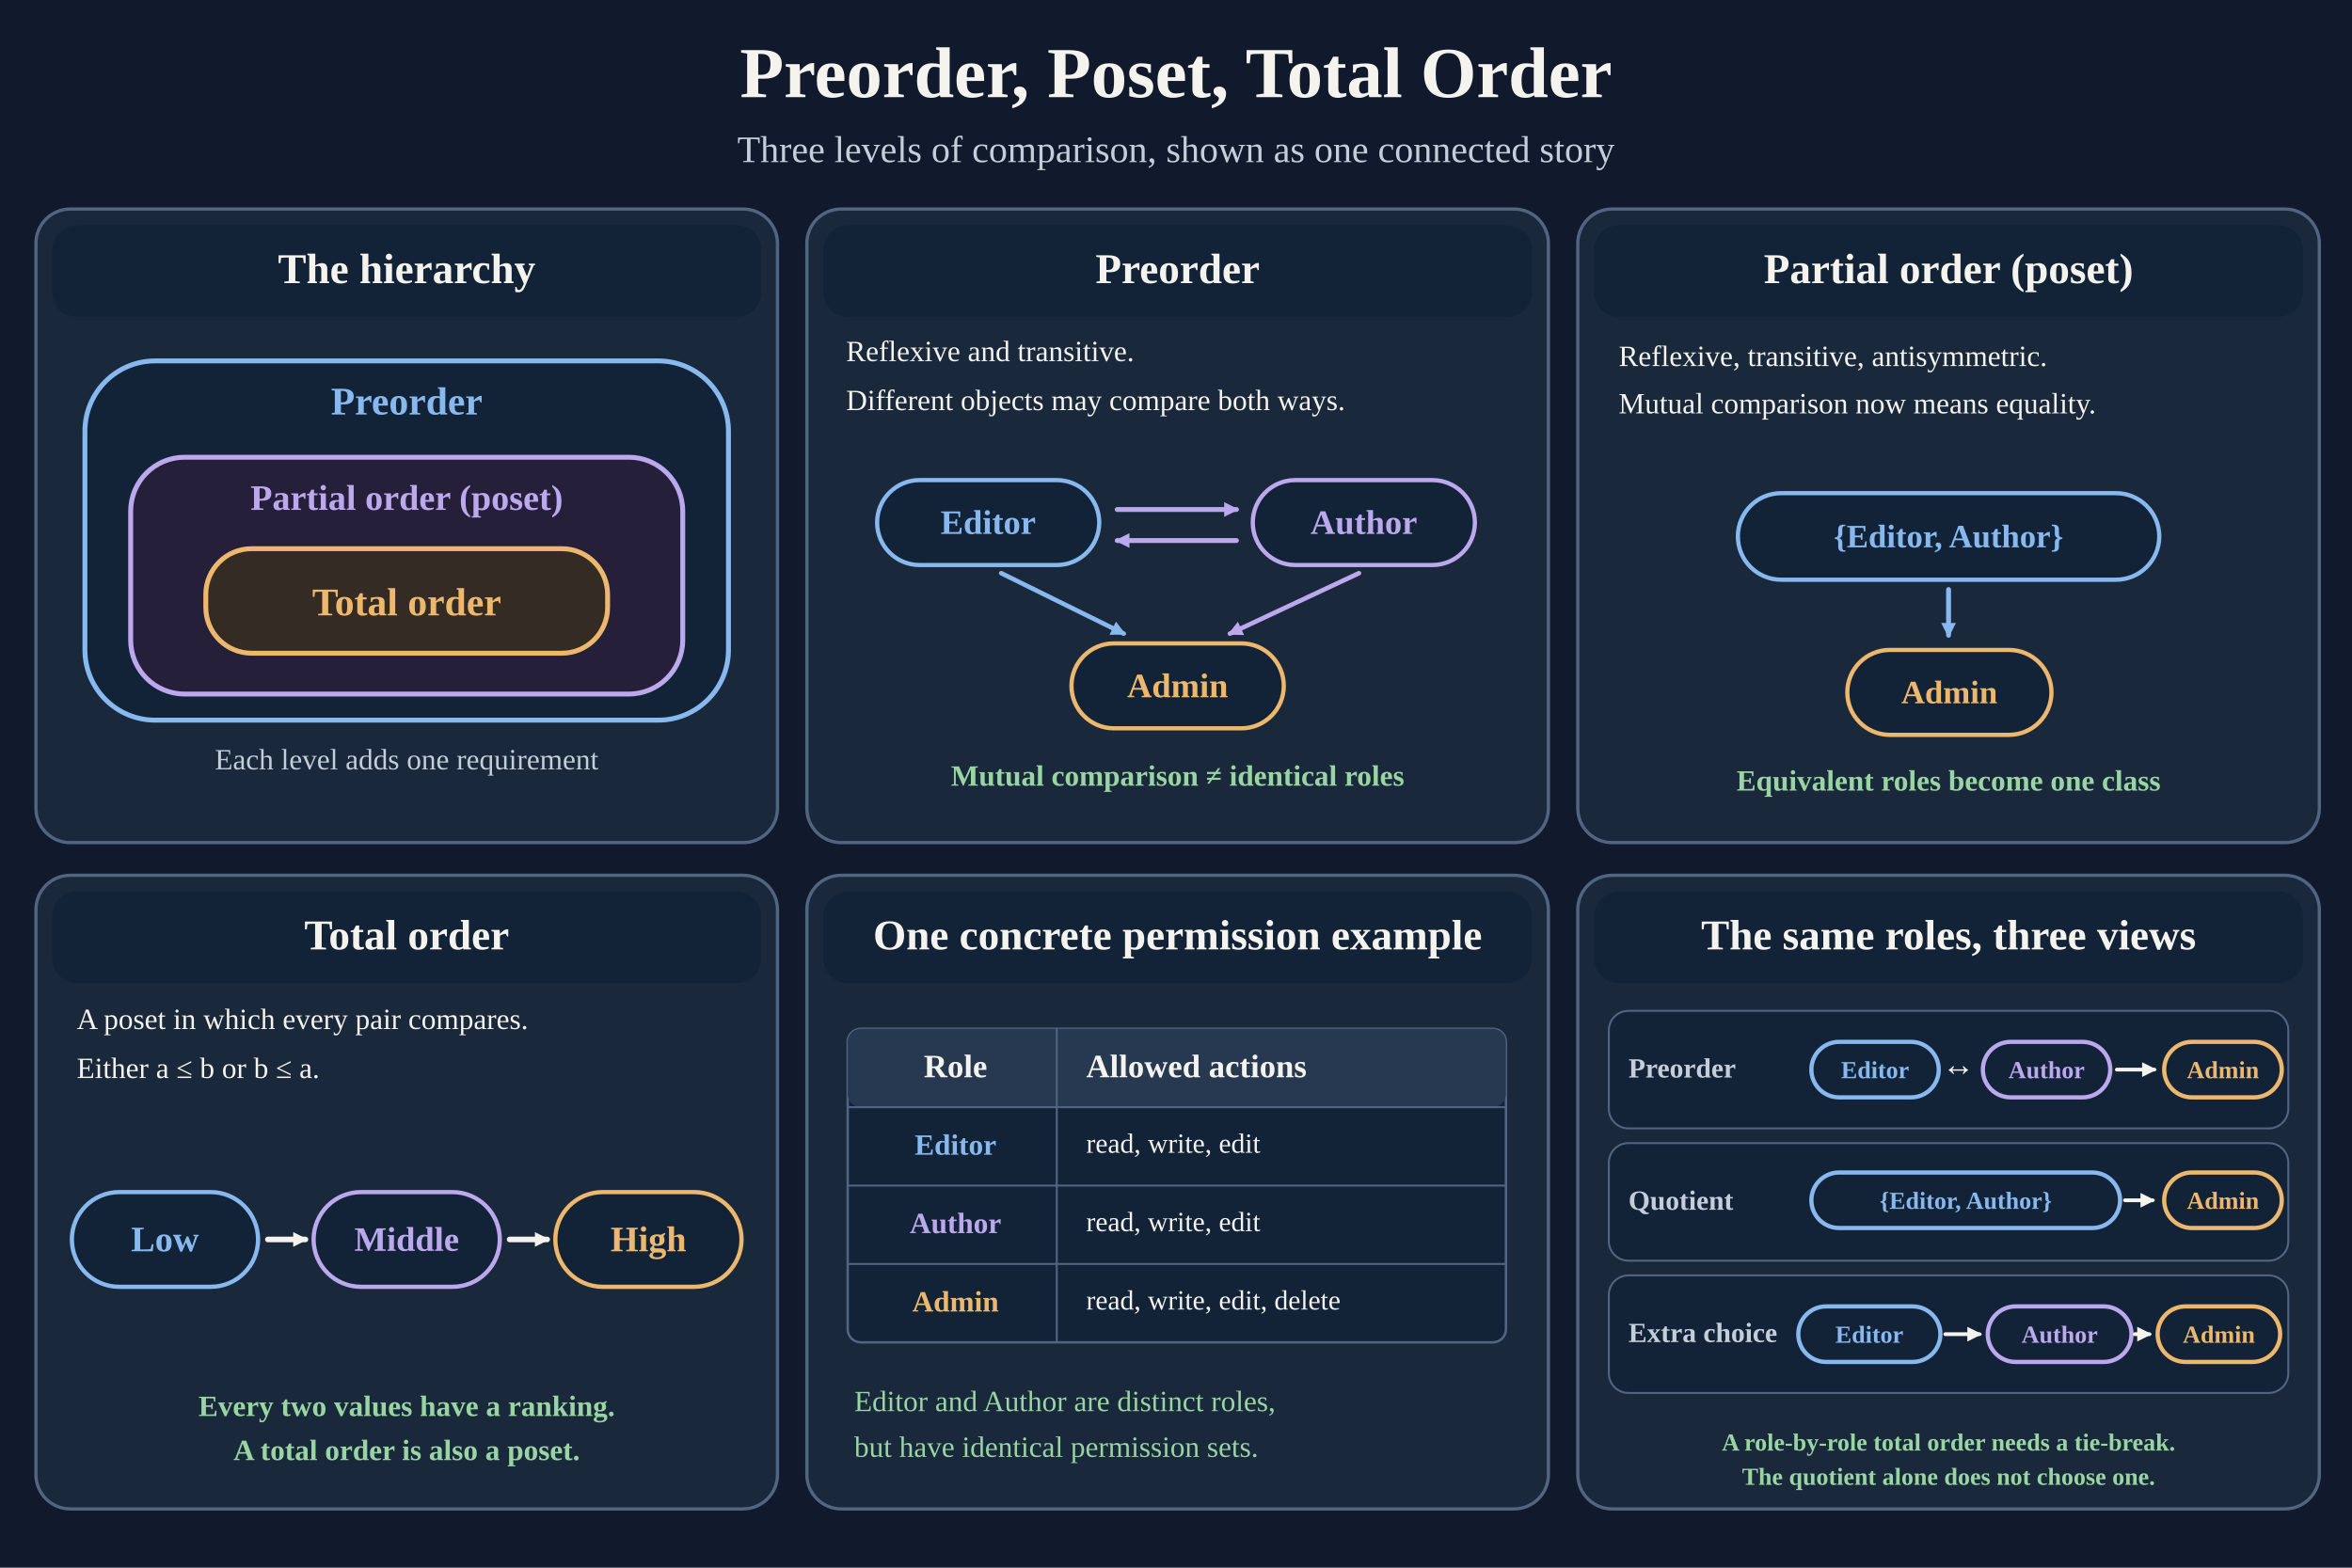
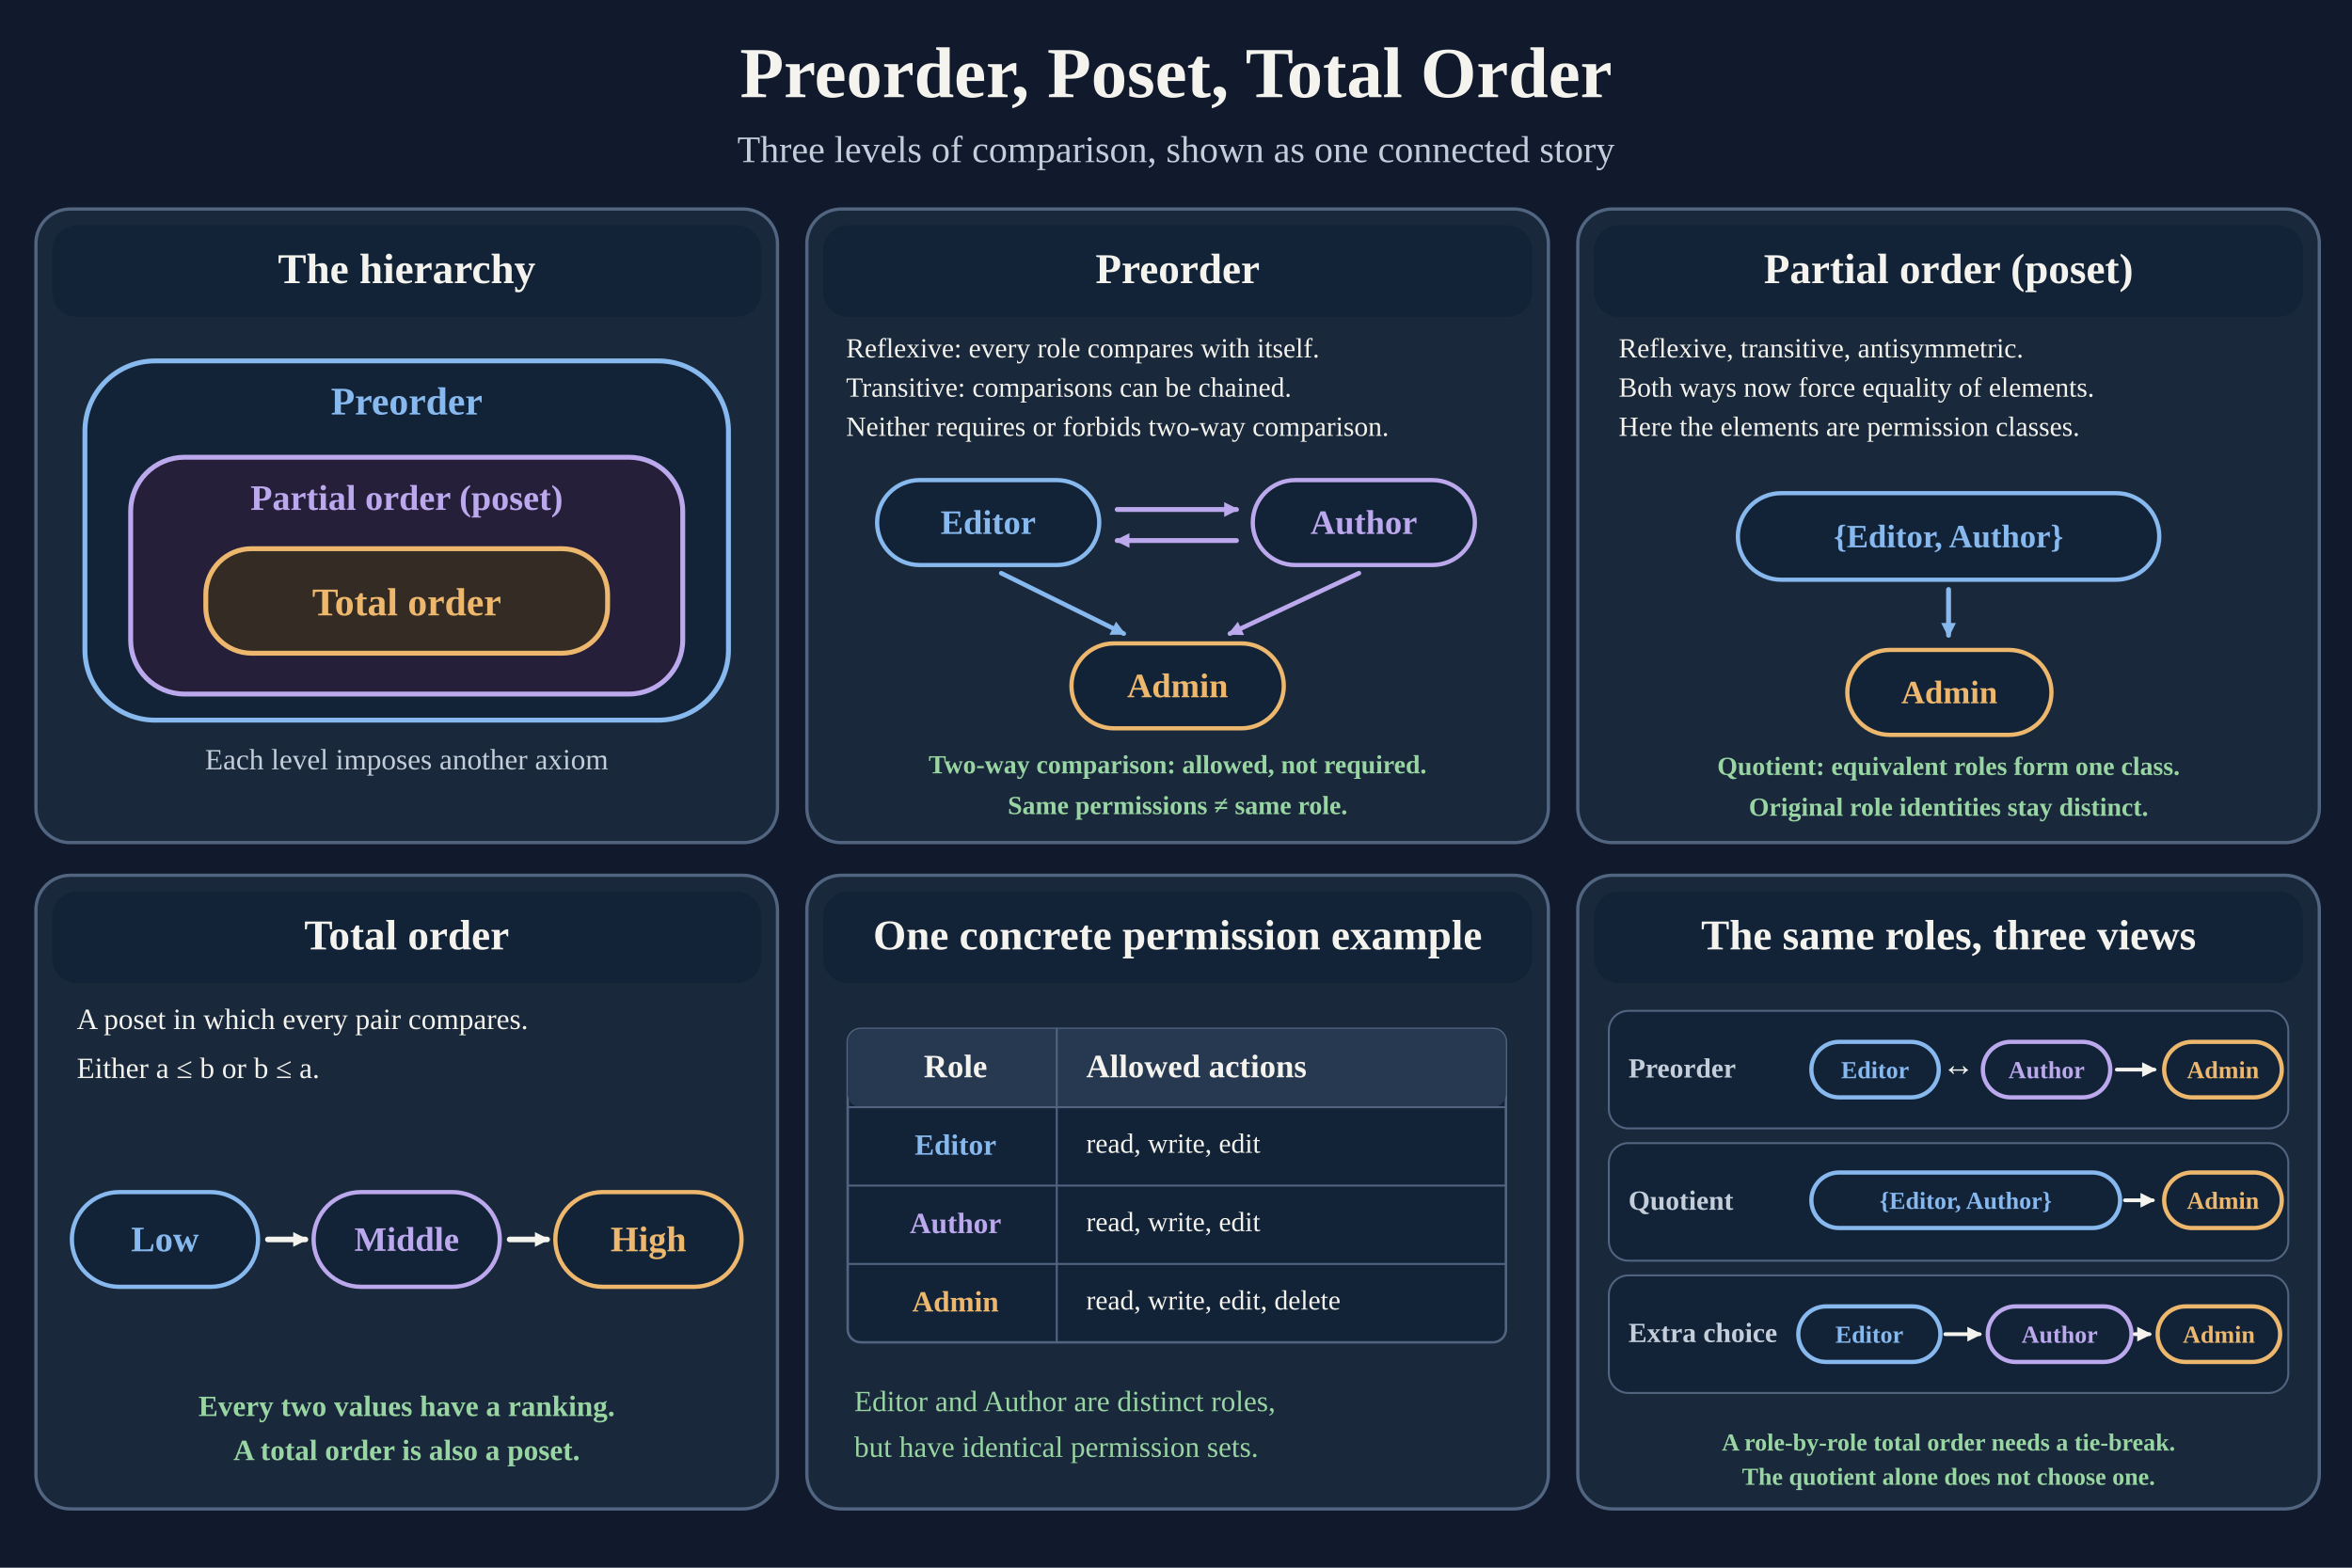
<svg xmlns="http://www.w3.org/2000/svg" width="1440" height="960" viewBox="0 0 1440 960" role="img" aria-labelledby="title desc">
  <defs>
    <marker id="tipV" markerWidth="9" markerHeight="9" refX="7.5" refY="4.5" orient="auto" markerUnits="userSpaceOnUse">
      <path d="M0,0 L9,4.5 L0,9 z" fill="#BCA8EC" />
    </marker>
    <marker id="tipB" markerWidth="9" markerHeight="9" refX="7.5" refY="4.5" orient="auto" markerUnits="userSpaceOnUse">
      <path d="M0,0 L9,4.5 L0,9 z" fill="#87B8EE" />
    </marker>
    <marker id="tipW" markerWidth="9" markerHeight="9" refX="7.5" refY="4.5" orient="auto" markerUnits="userSpaceOnUse">
      <path d="M0,0 L9,4.5 L0,9 z" fill="#F4F3ED" />
    </marker>
  </defs>
  <rect x="0" y="0" width="1440" height="960" rx="0" fill="#101A2C" stroke="none" stroke-width="2" />
  <text x="720" y="47" fill="#F4F3ED" font-size="44" font-weight="750" text-anchor="middle" dominant-baseline="middle">Preorder, Poset, Total Order</text>
  <text x="720" y="94" fill="#C4CEDA" font-size="23" font-weight="400" text-anchor="middle" dominant-baseline="middle">Three levels of comparison, shown as one connected story</text>
  <rect x="22" y="128" width="454" height="388" rx="21" fill="#19283A" stroke="#526580" stroke-width="2" />
  <rect x="32" y="138" width="434" height="56" rx="15" fill="#122338" stroke="none" stroke-width="2" />
  <text x="249" y="166" fill="#F4F3ED" font-size="26" font-weight="700" text-anchor="middle" dominant-baseline="middle">The hierarchy</text>
  <rect x="52" y="221" width="394" height="220" rx="43" fill="#122338" stroke="#87B8EE" stroke-width="3" />
  <text x="249" y="247" fill="#87B8EE" font-size="24" font-weight="700" text-anchor="middle" dominant-baseline="middle">Preorder</text>
  <rect x="80" y="280" width="338" height="145" rx="33" fill="#261F3A" stroke="#BCA8EC" stroke-width="3" />
  <text x="249" y="306" fill="#BCA8EC" font-size="22" font-weight="700" text-anchor="middle" dominant-baseline="middle">Partial order (poset)</text>
  <rect x="126" y="336" width="246" height="64" rx="28" fill="#342C24" stroke="#EDB86D" stroke-width="3" />
  <text x="249" y="370" fill="#EDB86D" font-size="24" font-weight="700" text-anchor="middle" dominant-baseline="middle">Total order</text>
-   <text x="249" y="467" fill="#C4CEDA" font-size="18" font-weight="400" text-anchor="middle" dominant-baseline="middle">Each level adds one requirement</text>
+   <text x="249" y="467" fill="#C4CEDA" font-size="18" font-weight="400" text-anchor="middle" dominant-baseline="middle">Each level imposes another axiom</text>
  <rect x="494" y="128" width="454" height="388" rx="21" fill="#19283A" stroke="#526580" stroke-width="2" />
  <rect x="504" y="138" width="434" height="56" rx="15" fill="#122338" stroke="none" stroke-width="2" />
  <text x="721" y="166" fill="#F4F3ED" font-size="26" font-weight="700" text-anchor="middle" dominant-baseline="middle">Preorder</text>
-   <text x="518" y="217" fill="#F4F3ED" font-size="18" font-weight="400" text-anchor="start" dominant-baseline="middle">Reflexive and transitive.</text>
-   <text x="518" y="247" fill="#F4F3ED" font-size="18" font-weight="400" text-anchor="start" dominant-baseline="middle">Different objects may compare both ways.</text>
+   <text x="518" y="215" fill="#F4F3ED" font-size="17" font-weight="400" text-anchor="start" dominant-baseline="middle">Reflexive: every role compares with itself.</text>
+   <text x="518" y="239" fill="#F4F3ED" font-size="17" font-weight="400" text-anchor="start" dominant-baseline="middle">Transitive: comparisons can be chained.</text>
+   <text x="518" y="263" fill="#F4F3ED" font-size="17" font-weight="400" text-anchor="start" dominant-baseline="middle">Neither requires or forbids two-way comparison.</text>
  <rect x="537" y="294" width="136" height="52" rx="26" fill="#122338" stroke="#87B8EE" stroke-width="2.6" />
  <text x="605" y="321" fill="#87B8EE" font-size="21" font-weight="600" text-anchor="middle" dominant-baseline="middle">Editor</text>
  <rect x="767" y="294" width="136" height="52" rx="26" fill="#122338" stroke="#BCA8EC" stroke-width="2.6" />
  <text x="835" y="321" fill="#BCA8EC" font-size="21" font-weight="600" text-anchor="middle" dominant-baseline="middle">Author</text>
  <path d="M684 312 L757 312" fill="none" stroke="#BCA8EC" stroke-width="3" stroke-linecap="round" stroke-linejoin="round" marker-end="url(#tipV)" />
  <path d="M757 331 L684 331" fill="none" stroke="#BCA8EC" stroke-width="3" stroke-linecap="round" stroke-linejoin="round" marker-end="url(#tipV)" />
  <rect x="656" y="394" width="130" height="52" rx="26" fill="#122338" stroke="#EDB86D" stroke-width="2.6" />
  <text x="721" y="421" fill="#EDB86D" font-size="21" font-weight="600" text-anchor="middle" dominant-baseline="middle">Admin</text>
  <path d="M613 351 L688 388" fill="none" stroke="#87B8EE" stroke-width="2.8" stroke-linecap="round" stroke-linejoin="round" marker-end="url(#tipB)" />
  <path d="M832 351 L753 388" fill="none" stroke="#BCA8EC" stroke-width="2.8" stroke-linecap="round" stroke-linejoin="round" marker-end="url(#tipV)" />
-   <text x="721" y="476" fill="#98D5A3" font-size="18" font-weight="600" text-anchor="middle" dominant-baseline="middle">Mutual comparison ≠ identical roles</text>
+   <text x="721" y="469" fill="#98D5A3" font-size="16" font-weight="600" text-anchor="middle" dominant-baseline="middle">Two-way comparison: allowed, not required.</text>
+   <text x="721" y="494" fill="#98D5A3" font-size="16" font-weight="600" text-anchor="middle" dominant-baseline="middle">Same permissions ≠ same role.</text>
  <rect x="966" y="128" width="454" height="388" rx="21" fill="#19283A" stroke="#526580" stroke-width="2" />
  <rect x="976" y="138" width="434" height="56" rx="15" fill="#122338" stroke="none" stroke-width="2" />
  <text x="1193" y="166" fill="#F4F3ED" font-size="26" font-weight="700" text-anchor="middle" dominant-baseline="middle">Partial order (poset)</text>
-   <text x="991" y="220" fill="#F4F3ED" font-size="18" font-weight="400" text-anchor="start" dominant-baseline="middle">Reflexive, transitive, antisymmetric.</text>
-   <text x="991" y="249" fill="#F4F3ED" font-size="18" font-weight="400" text-anchor="start" dominant-baseline="middle">Mutual comparison now means equality.</text>
+   <text x="991" y="215" fill="#F4F3ED" font-size="17" font-weight="400" text-anchor="start" dominant-baseline="middle">Reflexive, transitive, antisymmetric.</text>
+   <text x="991" y="239" fill="#F4F3ED" font-size="17" font-weight="400" text-anchor="start" dominant-baseline="middle">Both ways now force equality of elements.</text>
+   <text x="991" y="263" fill="#F4F3ED" font-size="17" font-weight="400" text-anchor="start" dominant-baseline="middle">Here the elements are permission classes.</text>
  <rect x="1064" y="302" width="258" height="53" rx="26.5" fill="#122338" stroke="#87B8EE" stroke-width="2.6" />
  <text x="1193" y="329.5" fill="#87B8EE" font-size="20" font-weight="600" text-anchor="middle" dominant-baseline="middle">{Editor, Author}</text>
  <rect x="1131" y="398" width="125" height="52" rx="26" fill="#122338" stroke="#EDB86D" stroke-width="2.6" />
  <text x="1193.5" y="425" fill="#EDB86D" font-size="20" font-weight="600" text-anchor="middle" dominant-baseline="middle">Admin</text>
  <path d="M1193 361 L1193 389" fill="none" stroke="#87B8EE" stroke-width="3" stroke-linecap="round" stroke-linejoin="round" marker-end="url(#tipB)" />
-   <text x="1193" y="479" fill="#98D5A3" font-size="18" font-weight="600" text-anchor="middle" dominant-baseline="middle">Equivalent roles become one class</text>
+   <text x="1193" y="470" fill="#98D5A3" font-size="16" font-weight="600" text-anchor="middle" dominant-baseline="middle">Quotient: equivalent roles form one class.</text>
+   <text x="1193" y="495" fill="#98D5A3" font-size="16" font-weight="600" text-anchor="middle" dominant-baseline="middle">Original role identities stay distinct.</text>
  <rect x="22" y="536" width="454" height="388" rx="21" fill="#19283A" stroke="#526580" stroke-width="2" />
  <rect x="32" y="546" width="434" height="56" rx="15" fill="#122338" stroke="none" stroke-width="2" />
  <text x="249" y="574" fill="#F4F3ED" font-size="26" font-weight="700" text-anchor="middle" dominant-baseline="middle">Total order</text>
  <text x="47" y="626" fill="#F4F3ED" font-size="18" font-weight="400" text-anchor="start" dominant-baseline="middle">A poset in which every pair compares.</text>
  <text x="47" y="656" fill="#F4F3ED" font-size="18" font-weight="400" text-anchor="start" dominant-baseline="middle">Either a ≤ b or b ≤ a.</text>
  <rect x="44" y="730" width="114" height="58" rx="29" fill="#122338" stroke="#87B8EE" stroke-width="2.6" />
  <text x="101" y="760" fill="#87B8EE" font-size="22" font-weight="600" text-anchor="middle" dominant-baseline="middle">Low</text>
  <rect x="192" y="730" width="114" height="58" rx="29" fill="#122338" stroke="#BCA8EC" stroke-width="2.6" />
  <text x="249" y="760" fill="#BCA8EC" font-size="21" font-weight="600" text-anchor="middle" dominant-baseline="middle">Middle</text>
  <rect x="340" y="730" width="114" height="58" rx="29" fill="#122338" stroke="#EDB86D" stroke-width="2.6" />
  <text x="397" y="760" fill="#EDB86D" font-size="22" font-weight="600" text-anchor="middle" dominant-baseline="middle">High</text>
  <path d="M164 759 L187 759" fill="none" stroke="#F4F3ED" stroke-width="3.4" stroke-linecap="round" stroke-linejoin="round" marker-end="url(#tipW)" />
  <path d="M312 759 L335 759" fill="none" stroke="#F4F3ED" stroke-width="3.4" stroke-linecap="round" stroke-linejoin="round" marker-end="url(#tipW)" />
  <text x="249" y="862" fill="#98D5A3" font-size="18" font-weight="600" text-anchor="middle" dominant-baseline="middle">Every two values have a ranking.</text>
  <text x="249" y="889" fill="#98D5A3" font-size="18" font-weight="600" text-anchor="middle" dominant-baseline="middle">A total order is also a poset.</text>
  <rect x="494" y="536" width="454" height="388" rx="21" fill="#19283A" stroke="#526580" stroke-width="2" />
  <rect x="504" y="546" width="434" height="56" rx="15" fill="#122338" stroke="none" stroke-width="2" />
  <text x="721" y="574" fill="#F4F3ED" font-size="26" font-weight="700" text-anchor="middle" dominant-baseline="middle">One concrete permission example</text>
  <rect x="519" y="630" width="403" height="192" rx="8" fill="#122338" stroke="#526580" stroke-width="1.5" />
  <rect x="519" y="630" width="403" height="48" rx="8" fill="#263951" stroke="none" stroke-width="2" />
  <path d="M519 678 L922 678" fill="none" stroke="#526580" stroke-width="1.2" stroke-linecap="round" stroke-linejoin="round" />
  <path d="M519 726 L922 726" fill="none" stroke="#526580" stroke-width="1.2" stroke-linecap="round" stroke-linejoin="round" />
  <path d="M519 774 L922 774" fill="none" stroke="#526580" stroke-width="1.2" stroke-linecap="round" stroke-linejoin="round" />
  <path d="M647 630 L647 822" fill="none" stroke="#526580" stroke-width="1.2" stroke-linecap="round" stroke-linejoin="round" />
  <text x="585" y="654" fill="#F4F3ED" font-size="20" font-weight="700" text-anchor="middle" dominant-baseline="middle">Role</text>
  <text x="665" y="654" fill="#F4F3ED" font-size="20" font-weight="700" text-anchor="start" dominant-baseline="middle">Allowed actions</text>
  <text x="585" y="702" fill="#87B8EE" font-size="18" font-weight="700" text-anchor="middle" dominant-baseline="middle">Editor</text>
  <text x="665" y="702" fill="#F4F3ED" font-size="17" font-weight="400" text-anchor="start" dominant-baseline="middle">read, write, edit</text>
  <text x="585" y="750" fill="#BCA8EC" font-size="18" font-weight="700" text-anchor="middle" dominant-baseline="middle">Author</text>
  <text x="665" y="750" fill="#F4F3ED" font-size="17" font-weight="400" text-anchor="start" dominant-baseline="middle">read, write, edit</text>
  <text x="585" y="798" fill="#EDB86D" font-size="18" font-weight="700" text-anchor="middle" dominant-baseline="middle">Admin</text>
  <text x="665" y="798" fill="#F4F3ED" font-size="17" font-weight="400" text-anchor="start" dominant-baseline="middle">read, write, edit, delete</text>
  <text x="523" y="860" fill="#98D5A3" font-size="18" font-weight="400" text-anchor="start" dominant-baseline="middle">Editor and Author are distinct roles,</text>
  <text x="523" y="888" fill="#98D5A3" font-size="18" font-weight="400" text-anchor="start" dominant-baseline="middle">but have identical permission sets.</text>
  <rect x="966" y="536" width="454" height="388" rx="21" fill="#19283A" stroke="#526580" stroke-width="2" />
  <rect x="976" y="546" width="434" height="56" rx="15" fill="#122338" stroke="none" stroke-width="2" />
  <text x="1193" y="574" fill="#F4F3ED" font-size="26" font-weight="700" text-anchor="middle" dominant-baseline="middle">The same roles, three views</text>
  <rect x="985" y="619" width="416" height="72" rx="12" fill="#122338" stroke="#526580" stroke-width="1.2" />
  <text x="997" y="655" fill="#C4CEDA" font-size="17" font-weight="700" text-anchor="start" dominant-baseline="middle">Preorder</text>
  <rect x="1109" y="638" width="78" height="34" rx="17" fill="#122338" stroke="#87B8EE" stroke-width="2.6" />
  <text x="1148" y="656" fill="#87B8EE" font-size="15" font-weight="600" text-anchor="middle" dominant-baseline="middle">Editor</text>
  <rect x="1214" y="638" width="78" height="34" rx="17" fill="#122338" stroke="#BCA8EC" stroke-width="2.6" />
  <text x="1253" y="656" fill="#BCA8EC" font-size="15" font-weight="600" text-anchor="middle" dominant-baseline="middle">Author</text>
  <text x="1199" y="654" fill="#F4F3ED" font-size="20" font-weight="400" text-anchor="middle" dominant-baseline="middle">↔</text>
  <path d="M1296 655 L1319 655" fill="none" stroke="#F4F3ED" stroke-width="2.3" stroke-linecap="round" stroke-linejoin="round" marker-end="url(#tipW)" />
  <rect x="1325" y="638" width="72" height="34" rx="17" fill="#122338" stroke="#EDB86D" stroke-width="2.6" />
  <text x="1361" y="656" fill="#EDB86D" font-size="15" font-weight="600" text-anchor="middle" dominant-baseline="middle">Admin</text>
  <rect x="985" y="700" width="416" height="72" rx="12" fill="#122338" stroke="#526580" stroke-width="1.2" />
  <text x="997" y="736" fill="#C4CEDA" font-size="17" font-weight="700" text-anchor="start" dominant-baseline="middle">Quotient</text>
  <rect x="1109" y="718" width="189" height="34" rx="17" fill="#122338" stroke="#87B8EE" stroke-width="2.6" />
  <text x="1203.5" y="736" fill="#87B8EE" font-size="15" font-weight="600" text-anchor="middle" dominant-baseline="middle">{Editor, Author}</text>
  <path d="M1301 735 L1318 735" fill="none" stroke="#F4F3ED" stroke-width="2.3" stroke-linecap="round" stroke-linejoin="round" marker-end="url(#tipW)" />
  <rect x="1325" y="718" width="72" height="34" rx="17" fill="#122338" stroke="#EDB86D" stroke-width="2.6" />
  <text x="1361" y="736" fill="#EDB86D" font-size="15" font-weight="600" text-anchor="middle" dominant-baseline="middle">Admin</text>
  <rect x="985" y="781" width="416" height="72" rx="12" fill="#122338" stroke="#526580" stroke-width="1.2" />
  <text x="997" y="817" fill="#C4CEDA" font-size="17" font-weight="700" text-anchor="start" dominant-baseline="middle">Extra choice</text>
  <rect x="1101" y="800" width="87" height="34" rx="17" fill="#122338" stroke="#87B8EE" stroke-width="2.6" />
  <text x="1144.5" y="818" fill="#87B8EE" font-size="15" font-weight="600" text-anchor="middle" dominant-baseline="middle">Editor</text>
  <rect x="1217" y="800" width="88" height="34" rx="17" fill="#122338" stroke="#BCA8EC" stroke-width="2.6" />
  <text x="1261" y="818" fill="#BCA8EC" font-size="15" font-weight="600" text-anchor="middle" dominant-baseline="middle">Author</text>
  <rect x="1321" y="800" width="75" height="34" rx="17" fill="#122338" stroke="#EDB86D" stroke-width="2.6" />
  <text x="1358.5" y="818" fill="#EDB86D" font-size="15" font-weight="600" text-anchor="middle" dominant-baseline="middle">Admin</text>
  <path d="M1191 817 L1212 817" fill="none" stroke="#F4F3ED" stroke-width="2.3" stroke-linecap="round" stroke-linejoin="round" marker-end="url(#tipW)" />
  <path d="M1307 817 L1316 817" fill="none" stroke="#F4F3ED" stroke-width="2.3" stroke-linecap="round" stroke-linejoin="round" marker-end="url(#tipW)" />
  <text x="1193" y="884" fill="#98D5A3" font-size="15" font-weight="550" text-anchor="middle" dominant-baseline="middle">A role-by-role total order needs a tie-break.</text>
  <text x="1193" y="905" fill="#98D5A3" font-size="15" font-weight="550" text-anchor="middle" dominant-baseline="middle">The quotient alone does not choose one.</text>
</svg>
